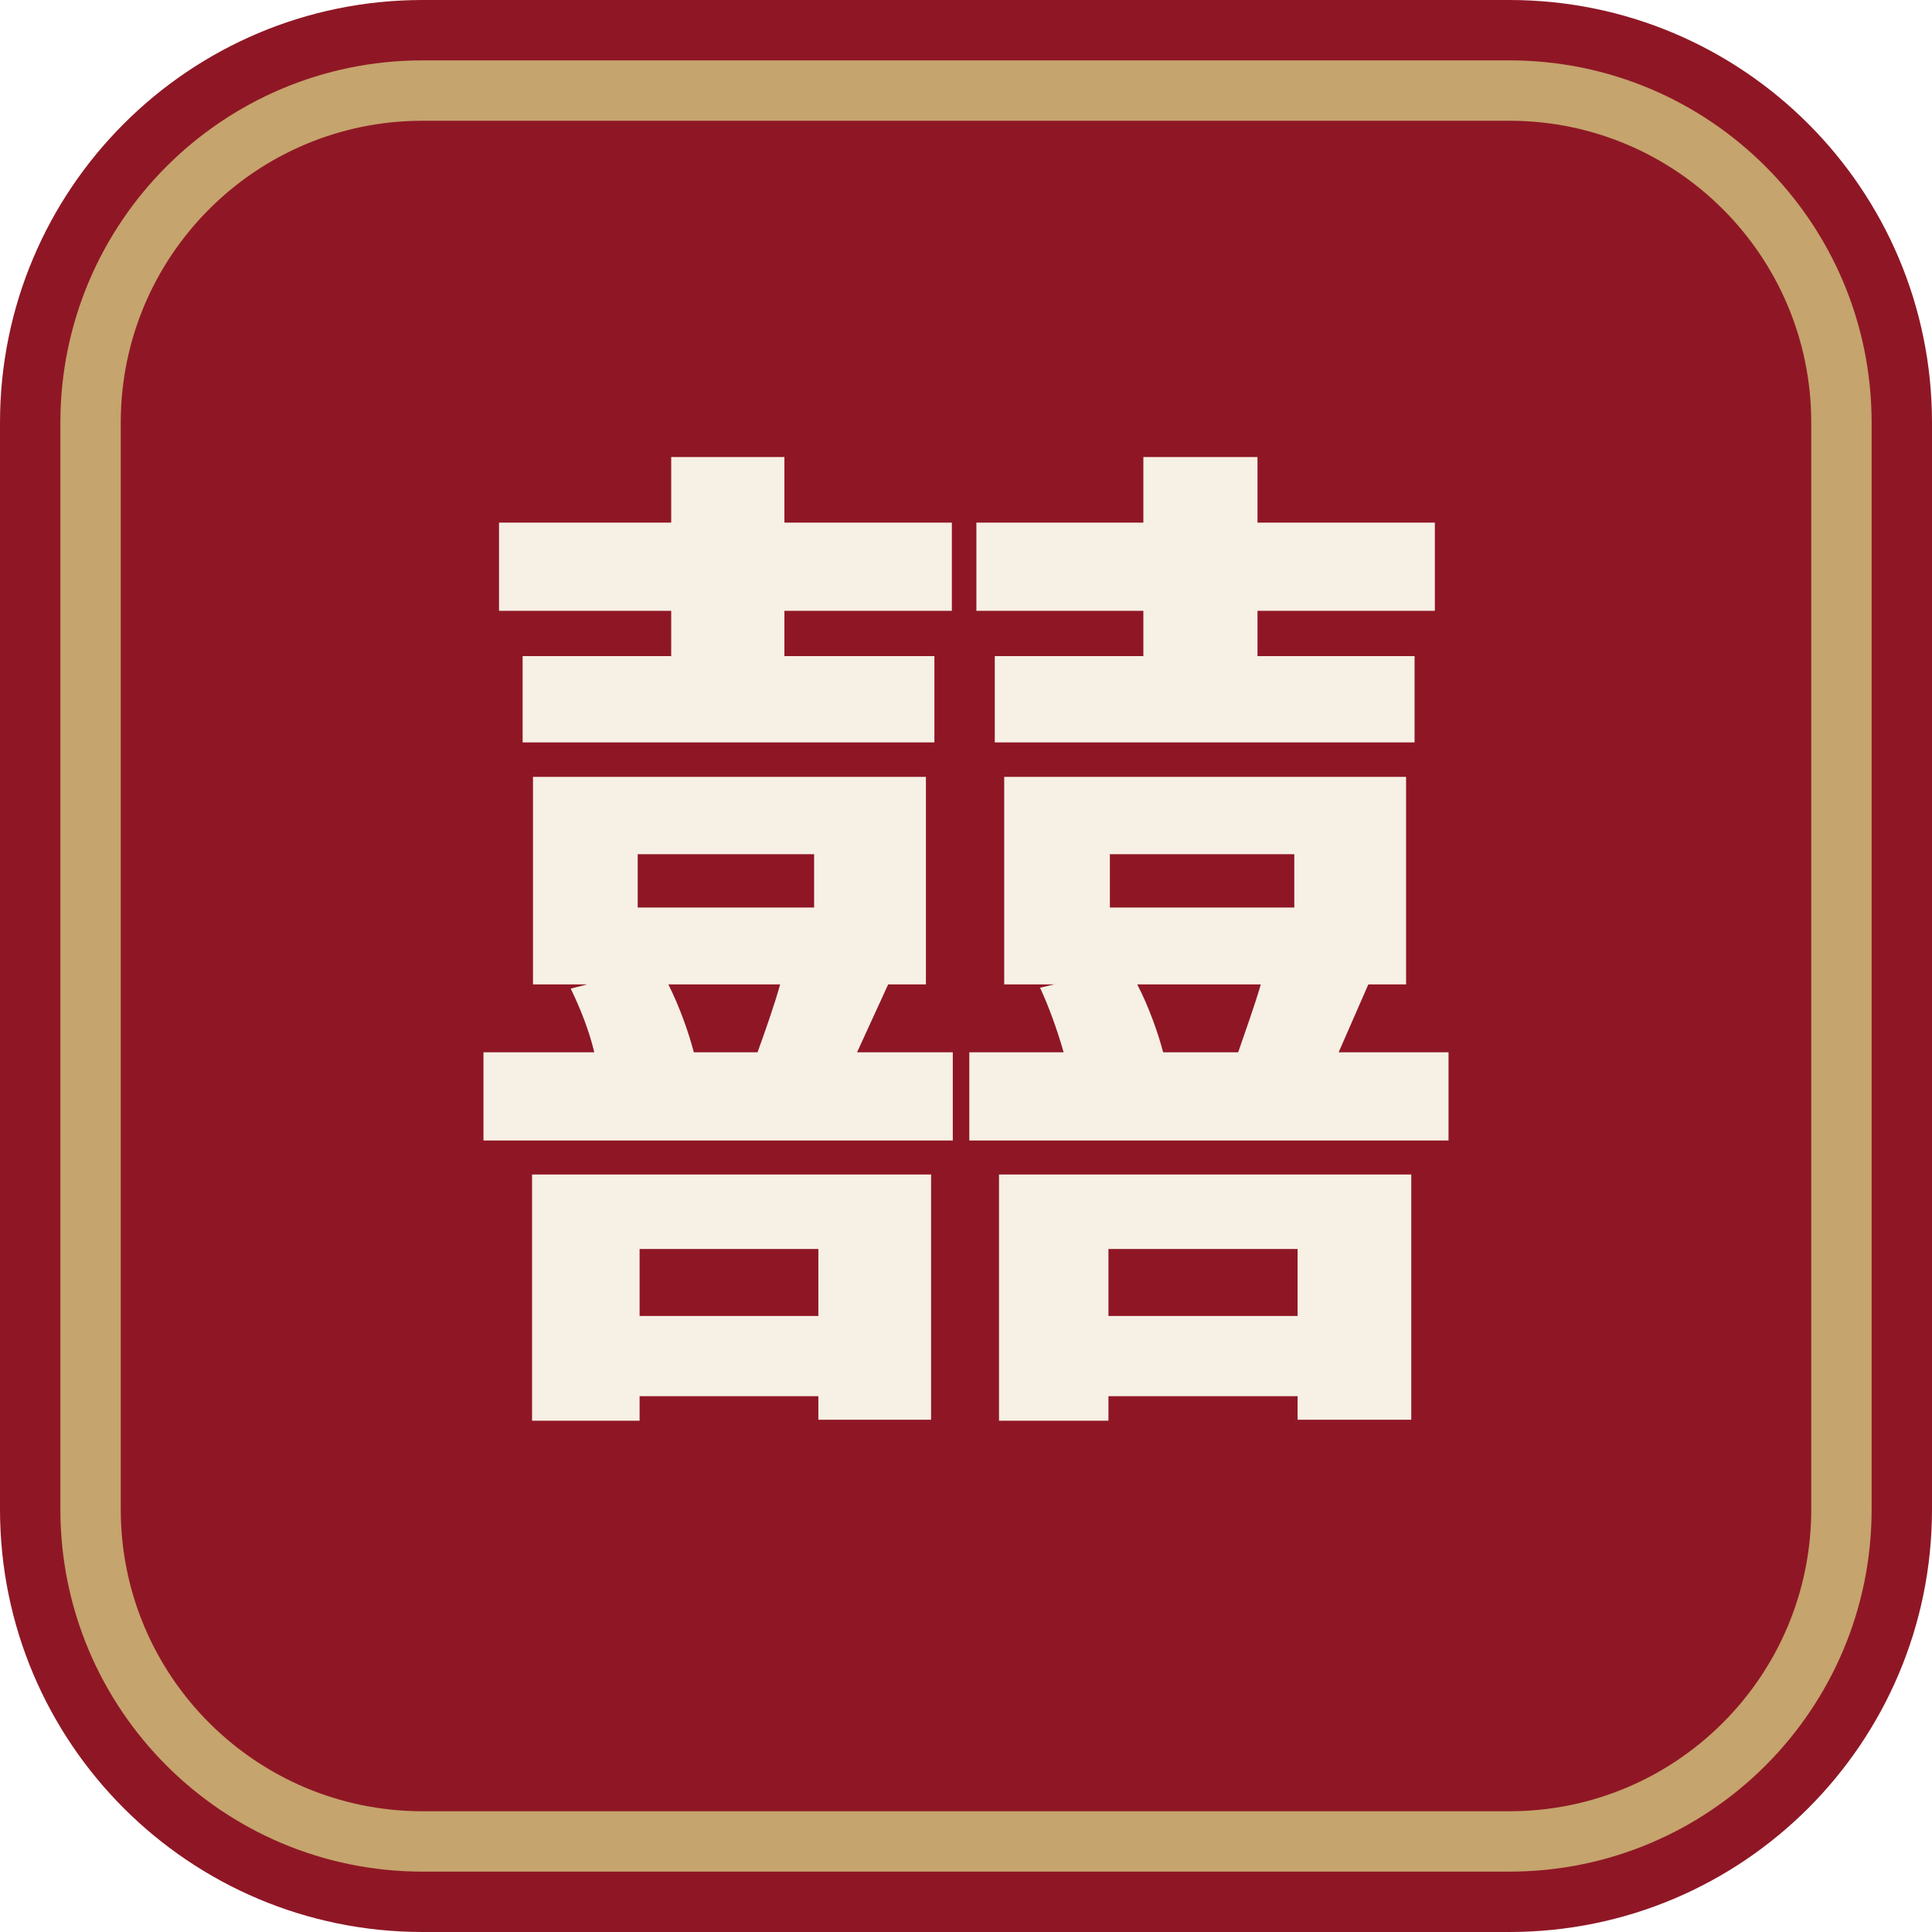
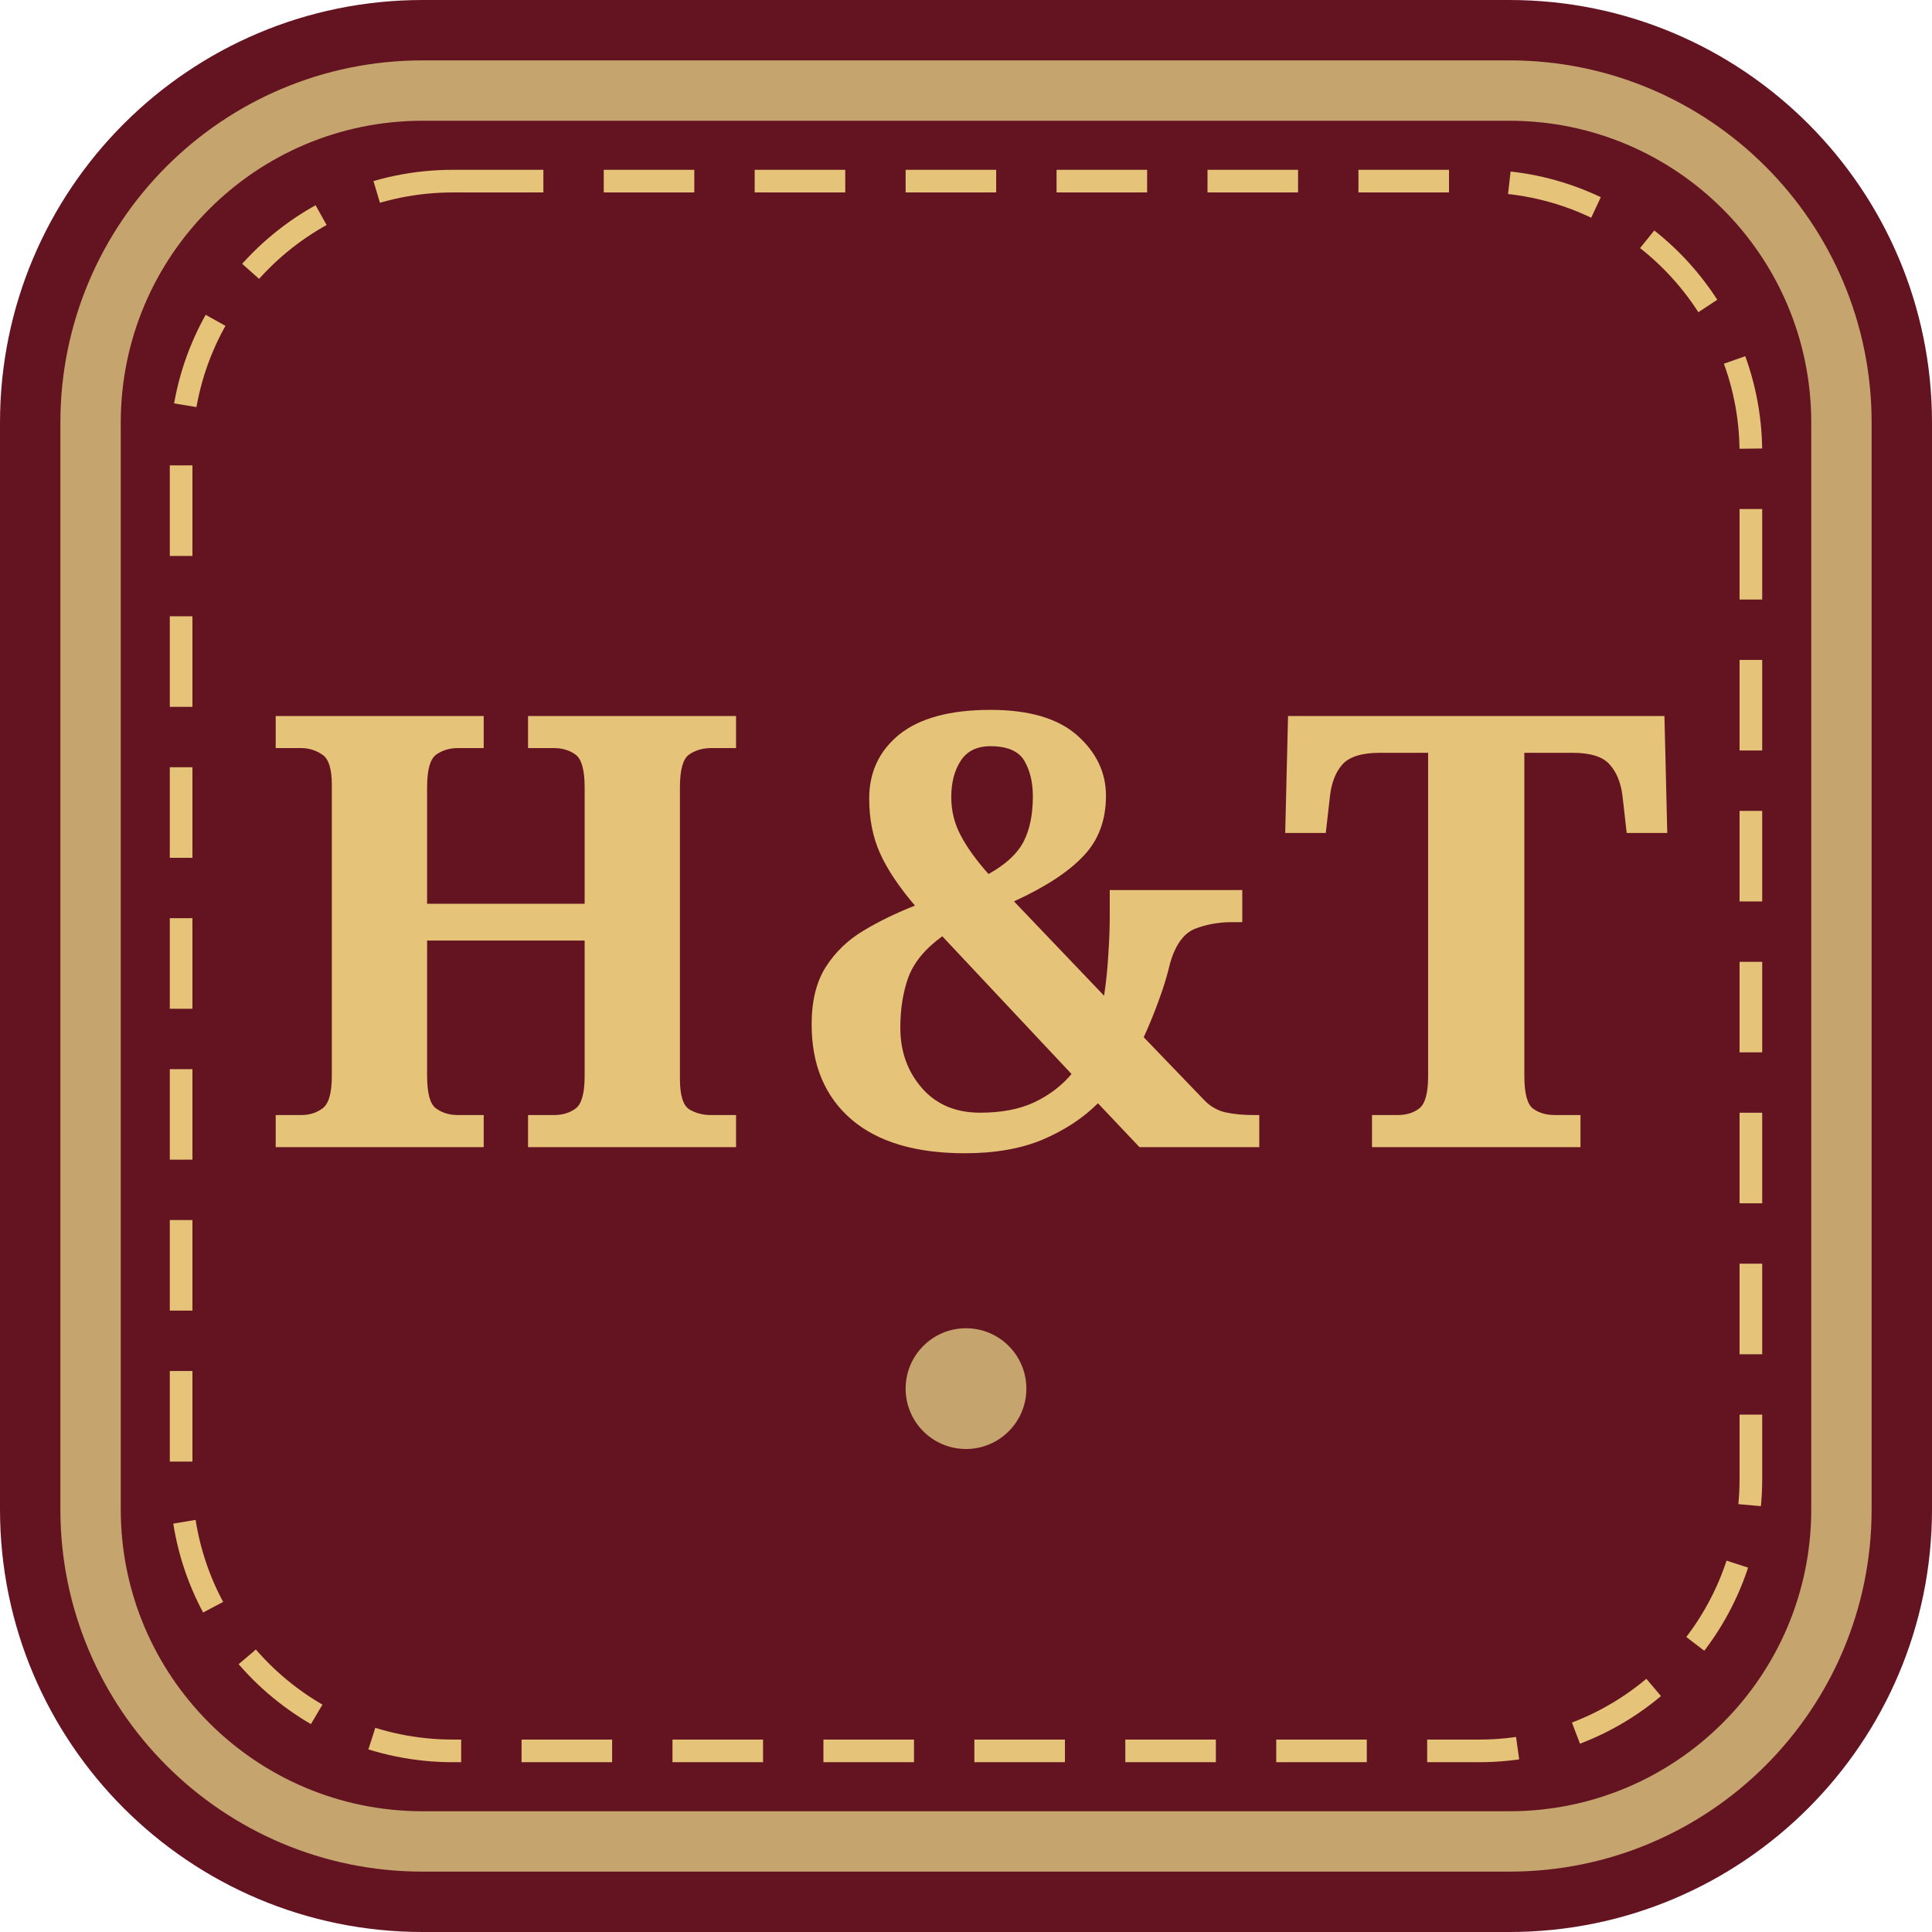
<svg xmlns="http://www.w3.org/2000/svg" viewBox="0 0 64 64" width="64" height="64">
-   <rect width="64" height="64" rx="14" fill="#8F1725" />
+   <rect width="64" height="64" rx="14" fill="#641421" />
  <rect x="3" y="3" width="58" height="58" rx="11" fill="none" stroke="#C5A46D" stroke-width="2" />
-   <text x="32" y="44" font-family="'Noto Serif SC', 'Songti SC', serif" font-size="34" font-weight="bold" fill="#F7F0E5" text-anchor="middle">囍</text>
+   <rect x="6" y="6" width="52" height="52" rx="9" fill="none" stroke="#E5C378" stroke-width="0.75" stroke-dasharray="3 2" />
+   <text x="32" y="38" font-family="'Cinzel', 'Cinzel Decorative', Georgia, serif" font-size="20" font-weight="600" fill="#E5C378" text-anchor="middle" letter-spacing="1">H&amp;T</text>
+   <circle cx="32" cy="46" r="2" fill="#C5A46D" />
</svg>
